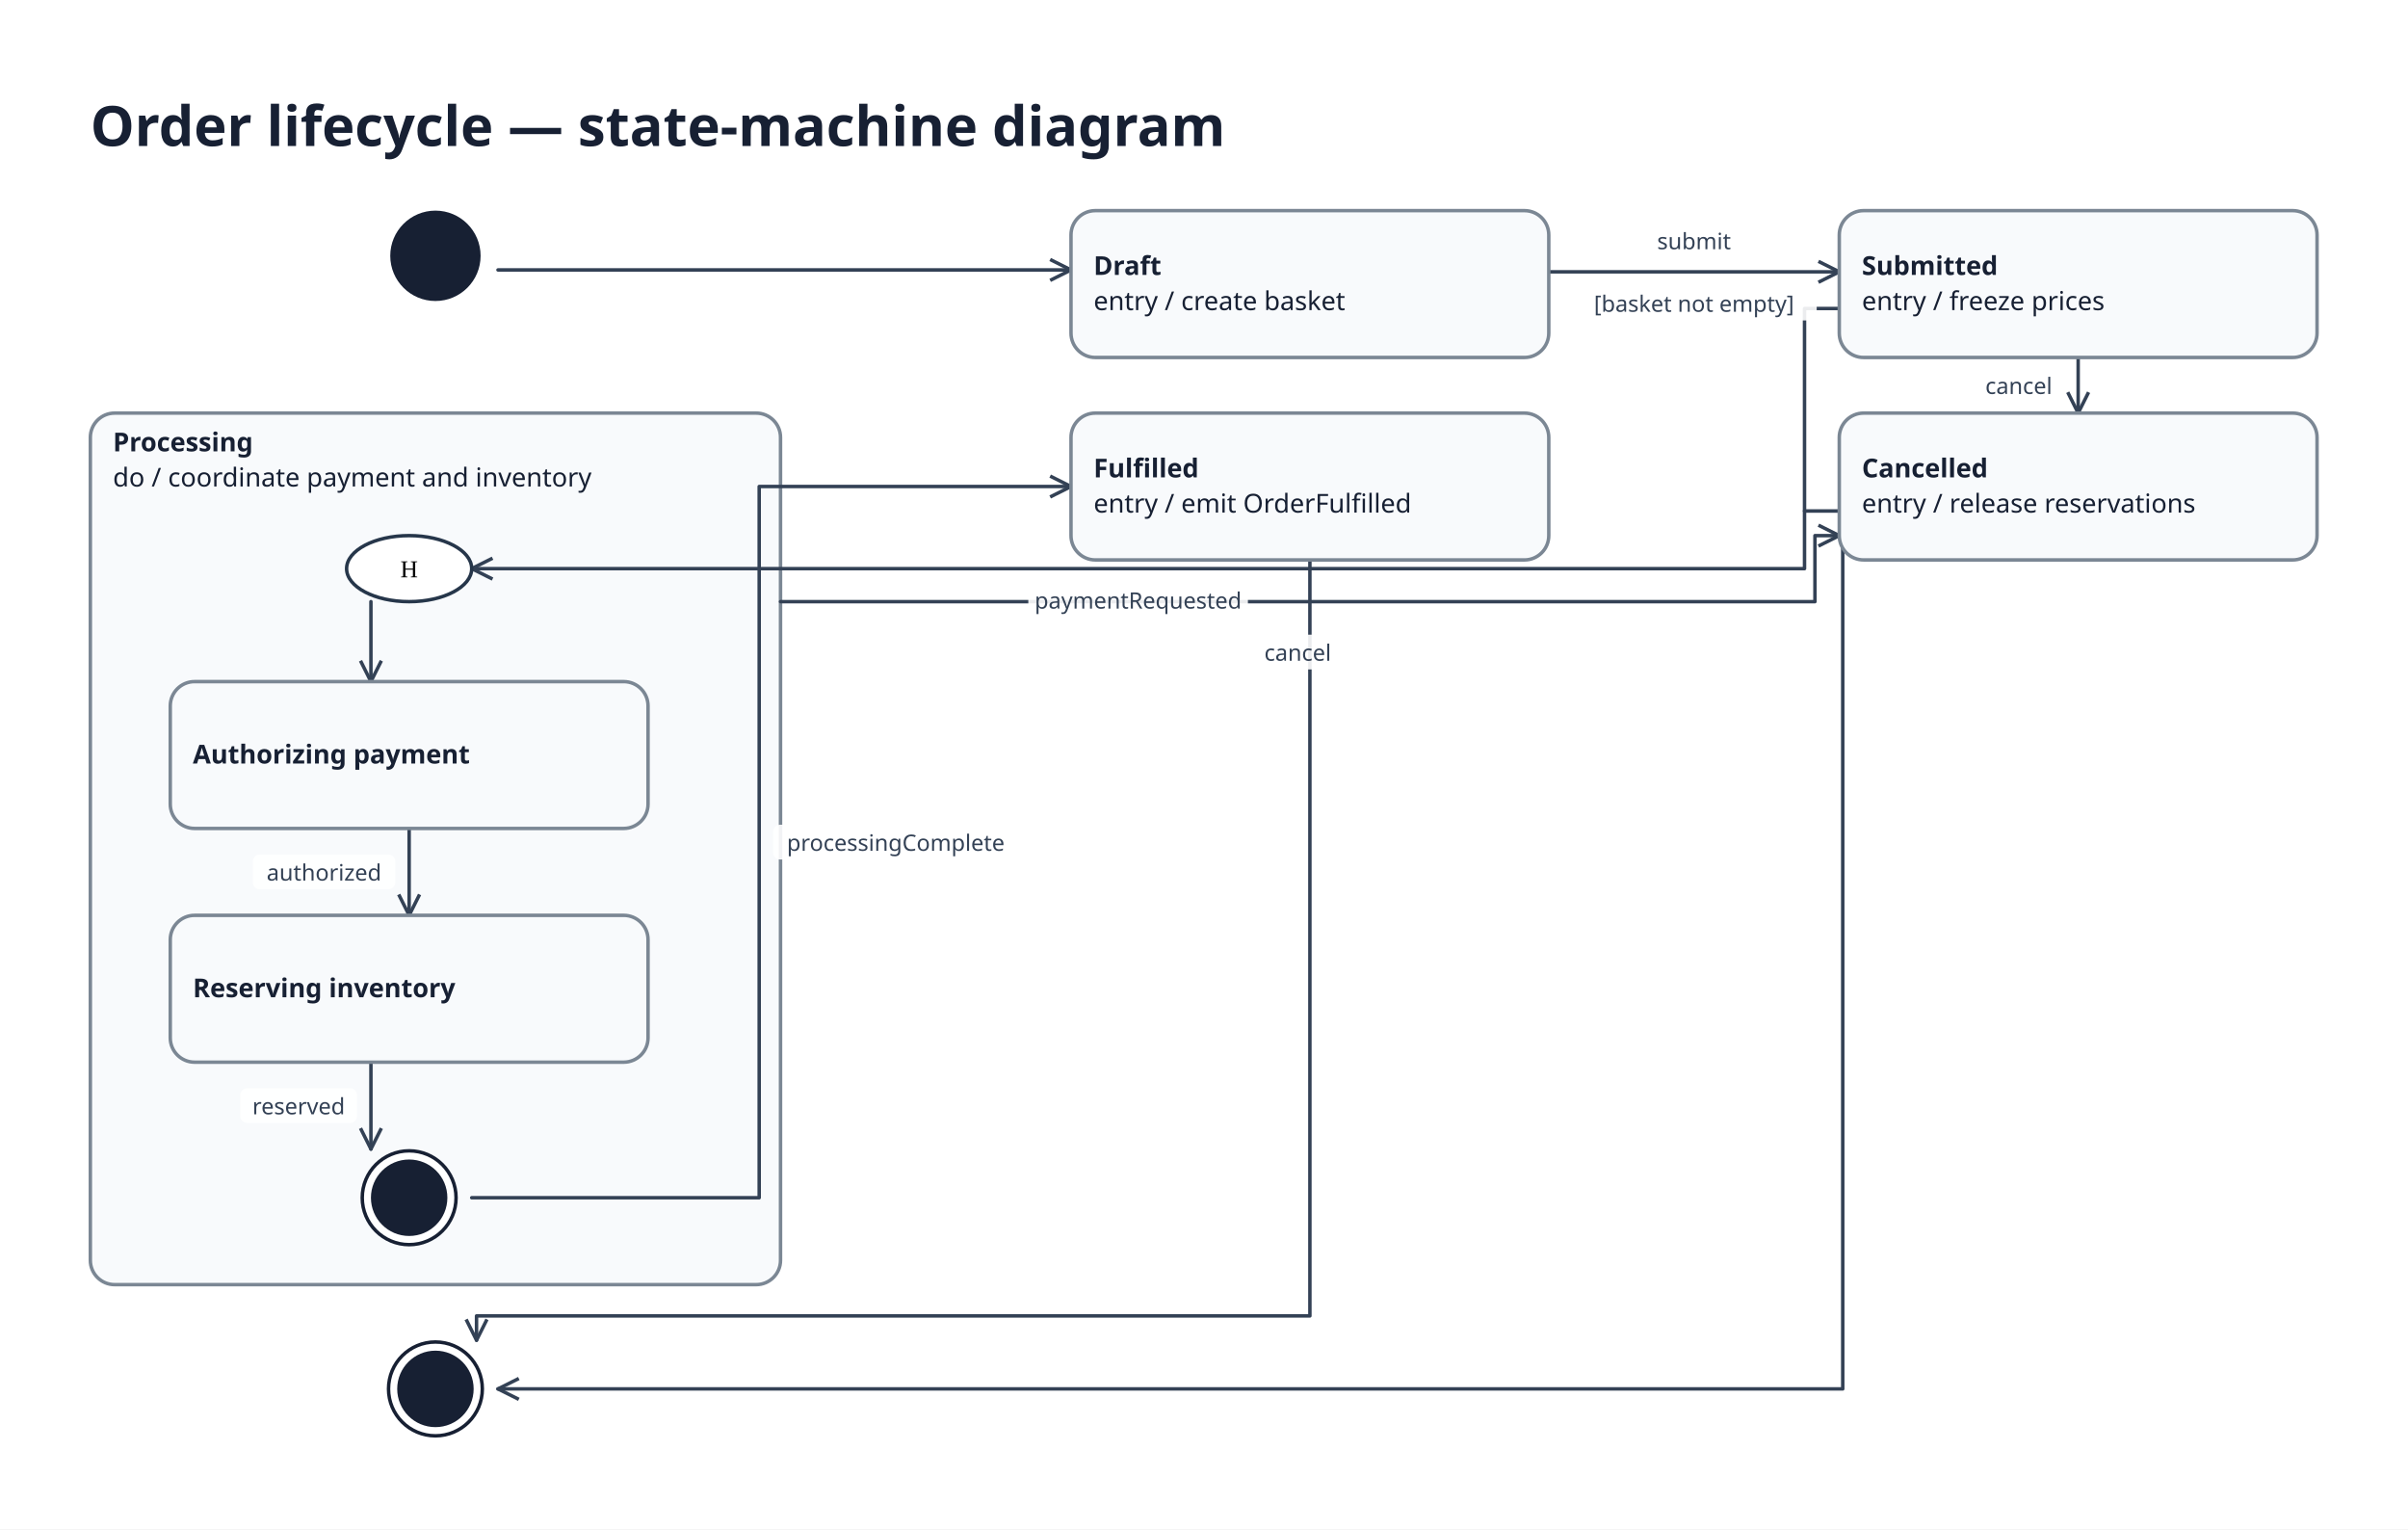
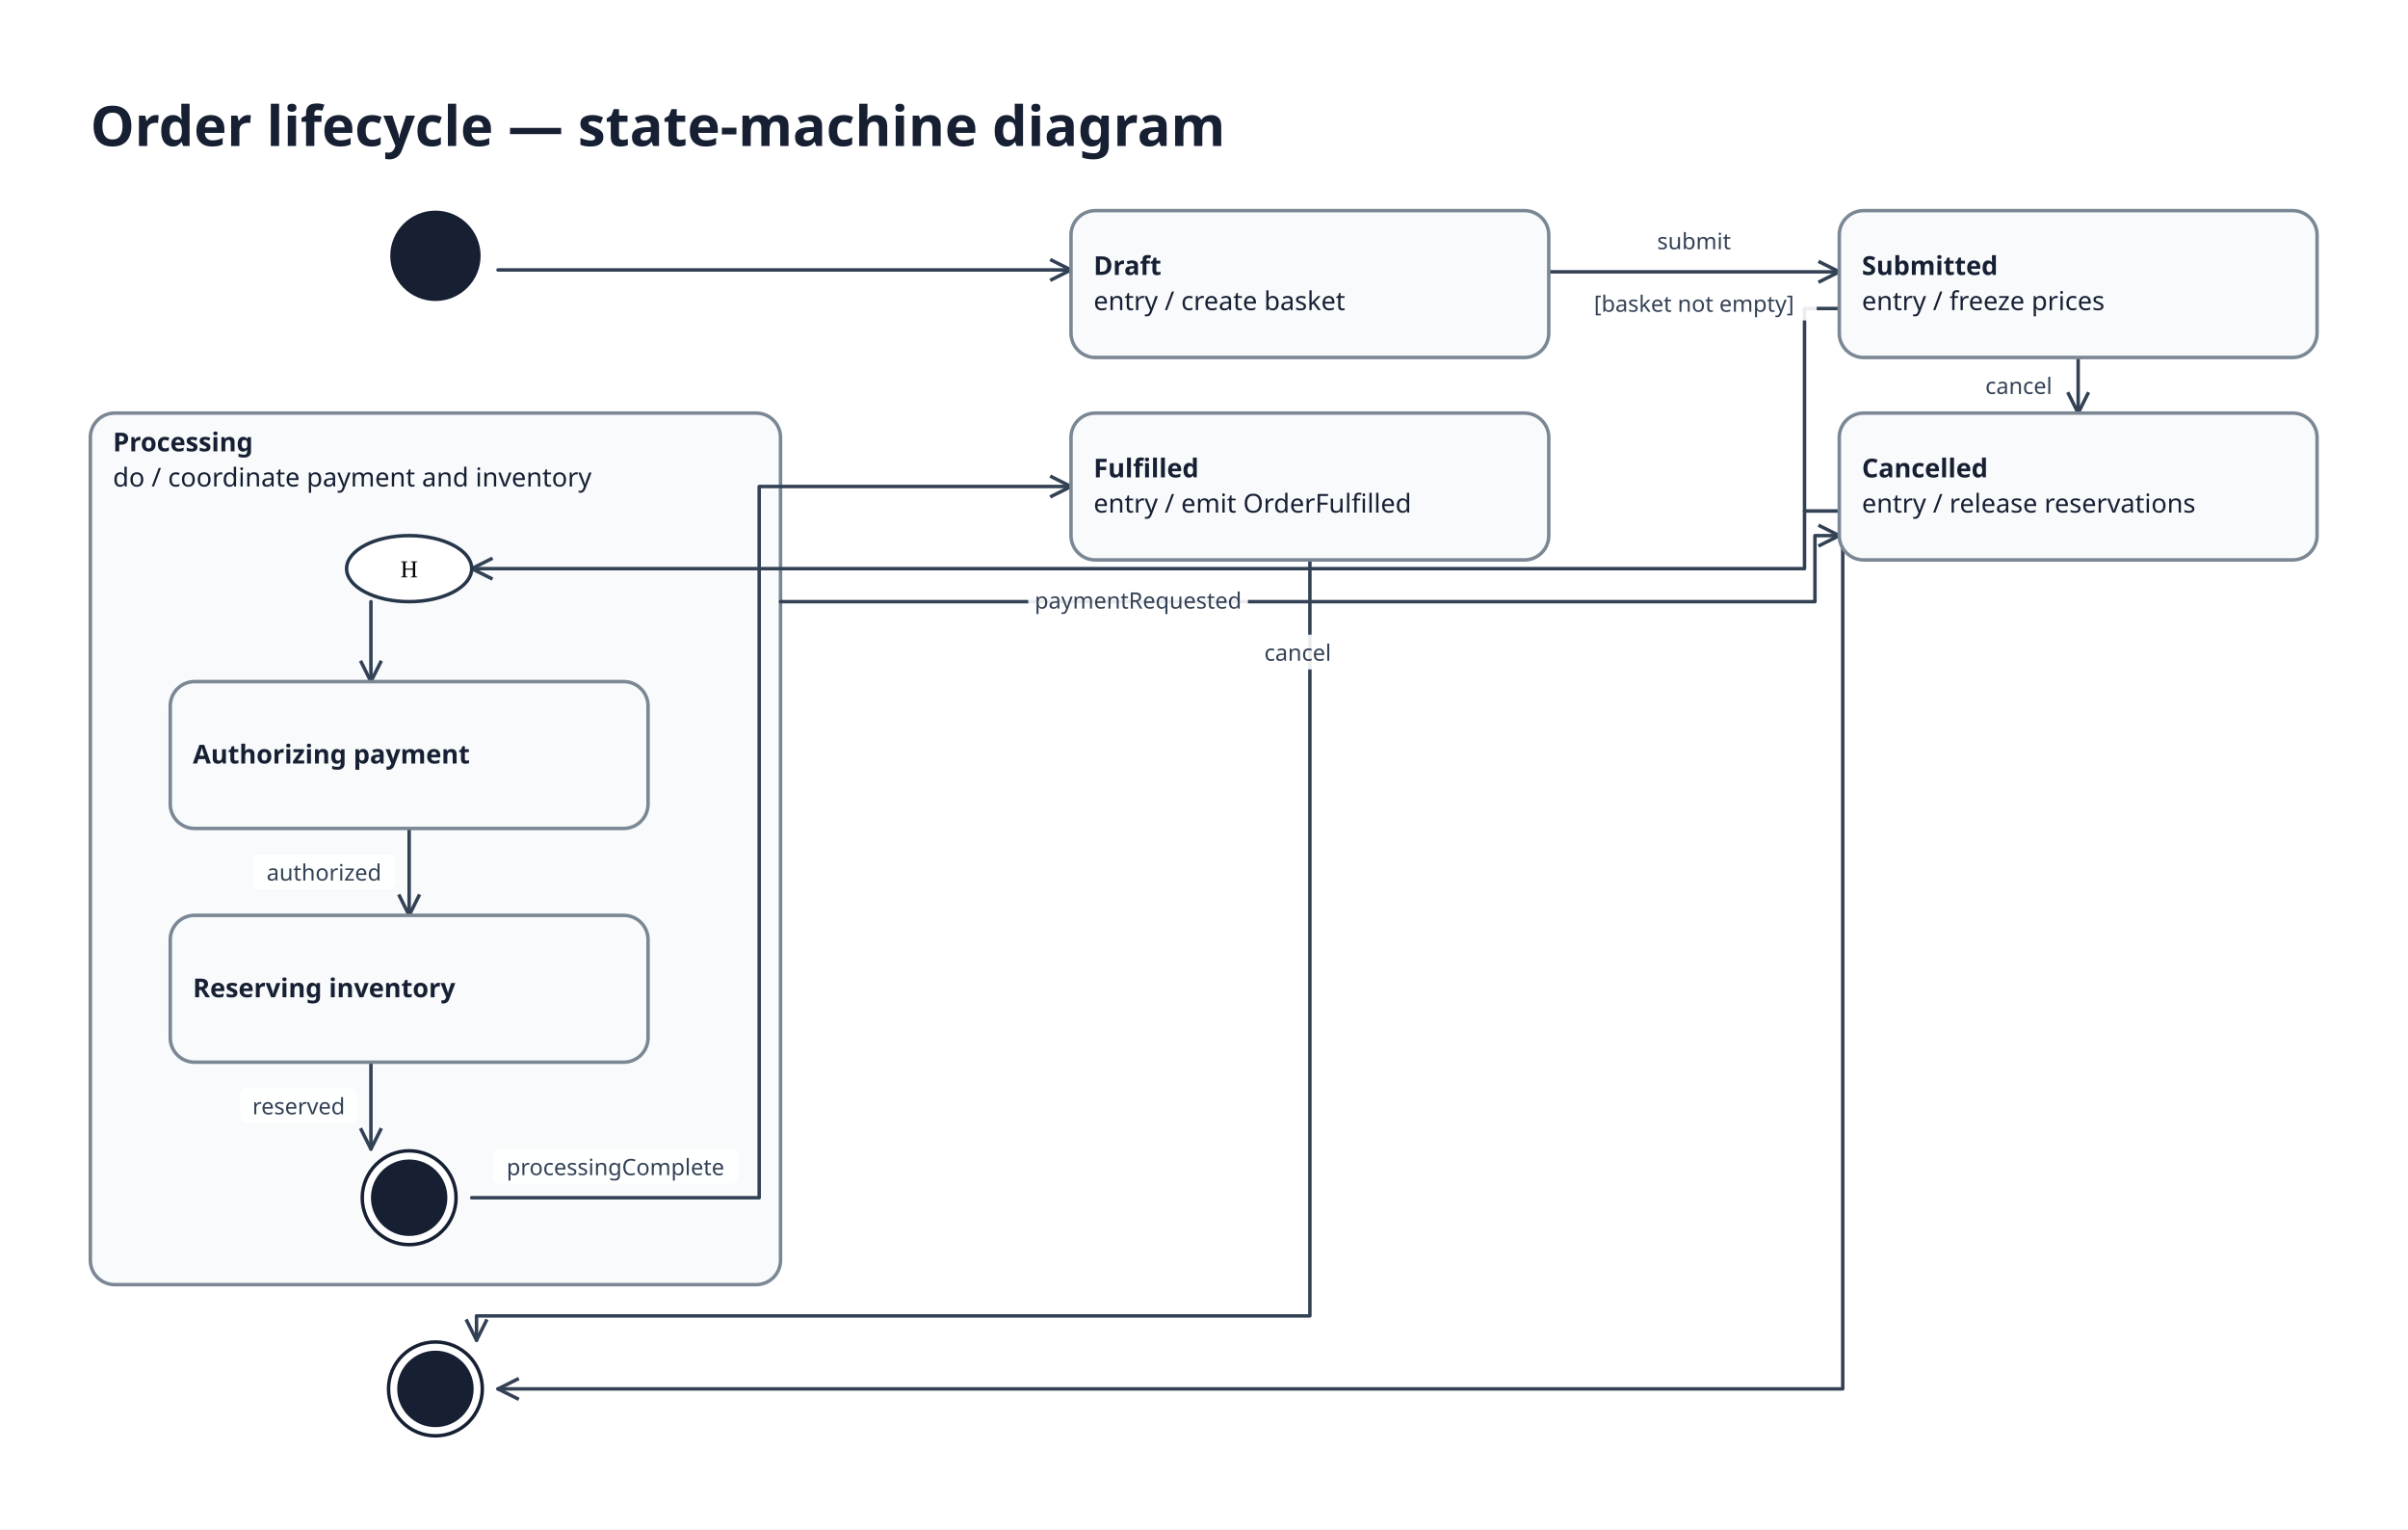
<svg xmlns="http://www.w3.org/2000/svg" width="1386" height="880" viewBox="0 0 1386 880" role="img" aria-label="uml-state-machine-example">
  <rect width="100%" height="100%" fill="#ffffff" />
  <g id="boundaries">
    <rect x="52" y="237.7" width="397.25" height="501.5" rx="14" fill="#f8fafc" stroke="#7b8794" stroke-width="2" />
  </g>
  <g id="corridor-dividers" />
  <g id="lines">
    <g data-line="history-authorizing">
      <polyline points="213.5,346.2 213.5,392.2" fill="none" stroke="#334155" stroke-width="2" stroke-linejoin="round" stroke-linecap="round" />
      <path d="M 207.5 380.2 L 213.5 392.2 L 219.5 380.2" fill="none" stroke="#334155" stroke-width="2" stroke-linejoin="round" />
    </g>
    <g data-line="authorizing-reserving">
      <polyline points="235.5,476.7 235.5,526.7" fill="none" stroke="#334155" stroke-width="2" stroke-linejoin="round" stroke-linecap="round" />
      <path d="M 229.5 514.7 L 235.5 526.7 L 241.5 514.7" fill="none" stroke="#334155" stroke-width="2" stroke-linejoin="round" />
    </g>
    <g data-line="reserving-complete">
      <polyline points="213.5,611.2 213.5,661.2" fill="none" stroke="#334155" stroke-width="2" stroke-linejoin="round" stroke-linecap="round" />
      <path d="M 207.5 649.2 L 213.5 661.2 L 219.5 649.2" fill="none" stroke="#334155" stroke-width="2" stroke-linejoin="round" />
    </g>
    <g data-line="begin">
      <polyline points="286.625,155.325 616.45,155.325" fill="none" stroke="#334155" stroke-width="2" stroke-linejoin="round" stroke-linecap="round" />
      <path d="M 604.45 161.325 L 616.45 155.325 L 604.45 149.325" fill="none" stroke="#334155" stroke-width="2" stroke-linejoin="round" />
    </g>
    <g data-line="submit">
      <polyline points="891.45,156.408 1058.65,156.408" fill="none" stroke="#334155" stroke-width="2" stroke-linejoin="round" stroke-linecap="round" />
      <path d="M 1046.65 162.408 L 1058.65 156.408 L 1046.65 150.408" fill="none" stroke="#334155" stroke-width="2" stroke-linejoin="round" />
    </g>
    <g data-line="process">
      <polyline points="1058.65,177.533 1038.65,177.533 1038.65,327.2 271.5,327.2" fill="none" stroke="#334155" stroke-width="2" stroke-linejoin="round" stroke-linecap="round" />
      <path d="M 283.5 321.2 L 271.5 327.2 L 283.5 333.2" fill="none" stroke="#334155" stroke-width="2" stroke-linejoin="round" />
    </g>
    <g data-line="fulfil">
      <polyline points="271.5,689.2 436.975,689.2 436.975,279.95 602.45,279.95 616.45,279.95" fill="none" stroke="#334155" stroke-width="2" stroke-linejoin="round" stroke-linecap="round" />
      <path d="M 604.45 285.95 L 616.45 279.95 L 604.45 273.95" fill="none" stroke="#334155" stroke-width="2" stroke-linejoin="round" />
    </g>
    <g data-line="cancel-submitted">
      <polyline points="1196.15,205.7 1196.15,237.7" fill="none" stroke="#334155" stroke-width="2" stroke-linejoin="round" stroke-linecap="round" />
      <path d="M 1190.15 225.7 L 1196.15 237.7 L 1202.15 225.7" fill="none" stroke="#334155" stroke-width="2" stroke-linejoin="round" />
    </g>
    <g data-line="cancel-processing">
      <polyline points="449.25,346.2 1044.65,346.2 1044.65,308.2 1058.65,308.2" fill="none" stroke="#334155" stroke-width="2" stroke-linejoin="round" stroke-linecap="round" />
      <path d="M 1046.65 314.2 L 1058.65 308.2 L 1046.65 302.2" fill="none" stroke="#334155" stroke-width="2" stroke-linejoin="round" />
    </g>
    <g data-line="finish-fulfilled">
      <polyline points="753.95,322.2 753.95,757.2 274.282,757.2 274.282,771.2" fill="none" stroke="#334155" stroke-width="2" stroke-linejoin="round" stroke-linecap="round" />
      <path d="M 268.282 759.2 L 274.282 771.2 L 280.282 759.2" fill="none" stroke="#334155" stroke-width="2" stroke-linejoin="round" />
    </g>
    <g data-line="finish-cancelled">
      <polyline points="1058.65,294.033 1038.65,294.033 1060.65,294.033 1060.65,799.2 286.625,799.2" fill="none" stroke="#334155" stroke-width="2" stroke-linejoin="round" stroke-linecap="round" />
      <path d="M 298.625 793.2 L 286.625 799.2 L 298.625 805.2" fill="none" stroke="#334155" stroke-width="2" stroke-linejoin="round" />
    </g>
  </g>
  <g id="objects">
    <circle cx="250.625" cy="147.2" r="26" fill="#172033" />
    <rect x="616.45" y="121.2" width="275" height="84.5" rx="14" fill="#f8fafc" stroke="#7b8794" stroke-width="2" />
    <rect x="1058.65" y="121.2" width="275" height="84.5" rx="14" fill="#f8fafc" stroke="#7b8794" stroke-width="2" />
    <g>
      <rect x="199.5" y="308.2" width="72" height="38" rx="36" fill="#ffffff" stroke="#26364a" stroke-width="2" />
      <text x="235.5" y="332.2" text-anchor="middle" font-size="14">H</text>
    </g>
    <rect x="98" y="392.2" width="275" height="84.5" rx="14" fill="#f8fafc" stroke="#7b8794" stroke-width="2" />
    <rect x="98" y="526.7" width="275" height="84.5" rx="14" fill="#f8fafc" stroke="#7b8794" stroke-width="2" />
    <g>
      <circle cx="235.5" cy="689.2" r="27" fill="white" stroke="#172033" stroke-width="2" />
      <circle cx="235.5" cy="689.2" r="22" fill="#172033" />
    </g>
    <rect x="616.45" y="237.7" width="275" height="84.5" rx="14" fill="#f8fafc" stroke="#7b8794" stroke-width="2" />
    <rect x="1058.65" y="237.7" width="275" height="84.5" rx="14" fill="#f8fafc" stroke="#7b8794" stroke-width="2" />
    <g>
      <circle cx="250.625" cy="799.2" r="27" fill="white" stroke="#172033" stroke-width="2" />
      <circle cx="250.625" cy="799.2" r="22" fill="#172033" />
    </g>
  </g>
  <g id="ports" />
  <g id="text">
    <text x="52" y="84" text-anchor="start" fill="#172033" font-family="ui-rounded, 'Comic Sans MS', sans-serif" font-size="32" font-weight="700">Order lifecycle — state-machine diagram</text>
    <text x="629.45" y="158.2" text-anchor="start" fill="#172033" font-family="ui-rounded, 'Comic Sans MS', sans-serif" font-size="15" font-weight="700">Draft</text>
    <text x="629.45" y="178.45" text-anchor="start" fill="#172033" font-family="ui-rounded, 'Comic Sans MS', sans-serif" font-size="15" font-weight="450">entry / create basket</text>
    <text x="1071.65" y="158.2" text-anchor="start" fill="#172033" font-family="ui-rounded, 'Comic Sans MS', sans-serif" font-size="15" font-weight="700">Submitted</text>
    <text x="1071.65" y="178.45" text-anchor="start" fill="#172033" font-family="ui-rounded, 'Comic Sans MS', sans-serif" font-size="15" font-weight="450">entry / freeze prices</text>
    <text x="65" y="259.7" text-anchor="start" fill="#172033" font-family="ui-rounded, 'Comic Sans MS', sans-serif" font-size="15" font-weight="700">Processing</text>
    <text x="65" y="279.95" text-anchor="start" fill="#172033" font-family="ui-rounded, 'Comic Sans MS', sans-serif" font-size="15" font-weight="450">do / coordinate payment and inventory</text>
    <text x="111" y="439.325" text-anchor="start" fill="#172033" font-family="ui-rounded, 'Comic Sans MS', sans-serif" font-size="15" font-weight="700">Authorizing payment</text>
    <text x="111" y="573.825" text-anchor="start" fill="#172033" font-family="ui-rounded, 'Comic Sans MS', sans-serif" font-size="15" font-weight="700">Reserving inventory</text>
    <text x="629.45" y="274.7" text-anchor="start" fill="#172033" font-family="ui-rounded, 'Comic Sans MS', sans-serif" font-size="15" font-weight="700">Fulfilled</text>
    <text x="629.45" y="294.95" text-anchor="start" fill="#172033" font-family="ui-rounded, 'Comic Sans MS', sans-serif" font-size="15" font-weight="450">entry / emit OrderFulfilled</text>
    <text x="1071.65" y="274.7" text-anchor="start" fill="#172033" font-family="ui-rounded, 'Comic Sans MS', sans-serif" font-size="15" font-weight="700">Cancelled</text>
    <text x="1071.65" y="294.95" text-anchor="start" fill="#172033" font-family="ui-rounded, 'Comic Sans MS', sans-serif" font-size="15" font-weight="450">entry / release reservations</text>
    <g>
      <rect x="145.5" y="491.7" width="82" height="20" rx="4" fill="#ffffff" fill-opacity=".9" />
      <text x="186.5" y="506.7" text-anchor="middle" font-family="ui-rounded, sans-serif" font-size="13" fill="#334155">authorized</text>
    </g>
    <g>
      <rect x="138.3" y="626.2" width="67.2" height="20" rx="4" fill="#ffffff" fill-opacity=".9" />
      <text x="171.9" y="641.2" text-anchor="middle" font-family="ui-rounded, sans-serif" font-size="13" fill="#334155">reserved</text>
    </g>
    <g>
      <rect x="948.85" y="128.408" width="52.4" height="20" rx="4" fill="#ffffff" fill-opacity=".9" />
      <text x="975.05" y="143.408" text-anchor="middle" font-family="ui-rounded, sans-serif" font-size="13" fill="#334155">submit</text>
    </g>
    <g>
      <rect x="904.45" y="164.408" width="141.2" height="20" rx="4" fill="#ffffff" fill-opacity=".9" />
      <text x="975.05" y="179.408" text-anchor="middle" font-family="ui-rounded, sans-serif" font-size="13" fill="#334155">[basket not empty]</text>
    </g>
    <g>
      <rect x="591.875" y="335.2" width="126.4" height="20" rx="4" fill="#ffffff" fill-opacity=".9" />
      <text x="655.075" y="350.2" text-anchor="middle" font-family="ui-rounded, sans-serif" font-size="13" fill="#334155">paymentRequested</text>
    </g>
    <g>
-       <rect x="444.975" y="474.575" width="141.2" height="20" rx="4" fill="#ffffff" fill-opacity=".9" />
-       <text x="515.575" y="489.575" text-anchor="middle" font-family="ui-rounded, sans-serif" font-size="13" fill="#334155">processingComplete</text>
+       <rect x="283.637" y="661.2" width="141.2" height="20" rx="4" fill="#ffffff" fill-opacity=".9" />
+       <text x="354.238" y="676.2" text-anchor="middle" font-family="ui-rounded, sans-serif" font-size="13" fill="#334155">processingComplete</text>
    </g>
    <g>
      <rect x="1135.75" y="211.7" width="52.4" height="20" rx="4" fill="#ffffff" fill-opacity=".9" />
      <text x="1161.95" y="226.7" text-anchor="middle" font-family="ui-rounded, sans-serif" font-size="13" fill="#334155">cancel</text>
    </g>
    <g>
      <rect x="720.75" y="365.2" width="52.4" height="20" rx="4" fill="#ffffff" fill-opacity=".9" />
      <text x="746.95" y="380.2" text-anchor="middle" font-family="ui-rounded, sans-serif" font-size="13" fill="#334155">cancel</text>
    </g>
  </g>
</svg>
